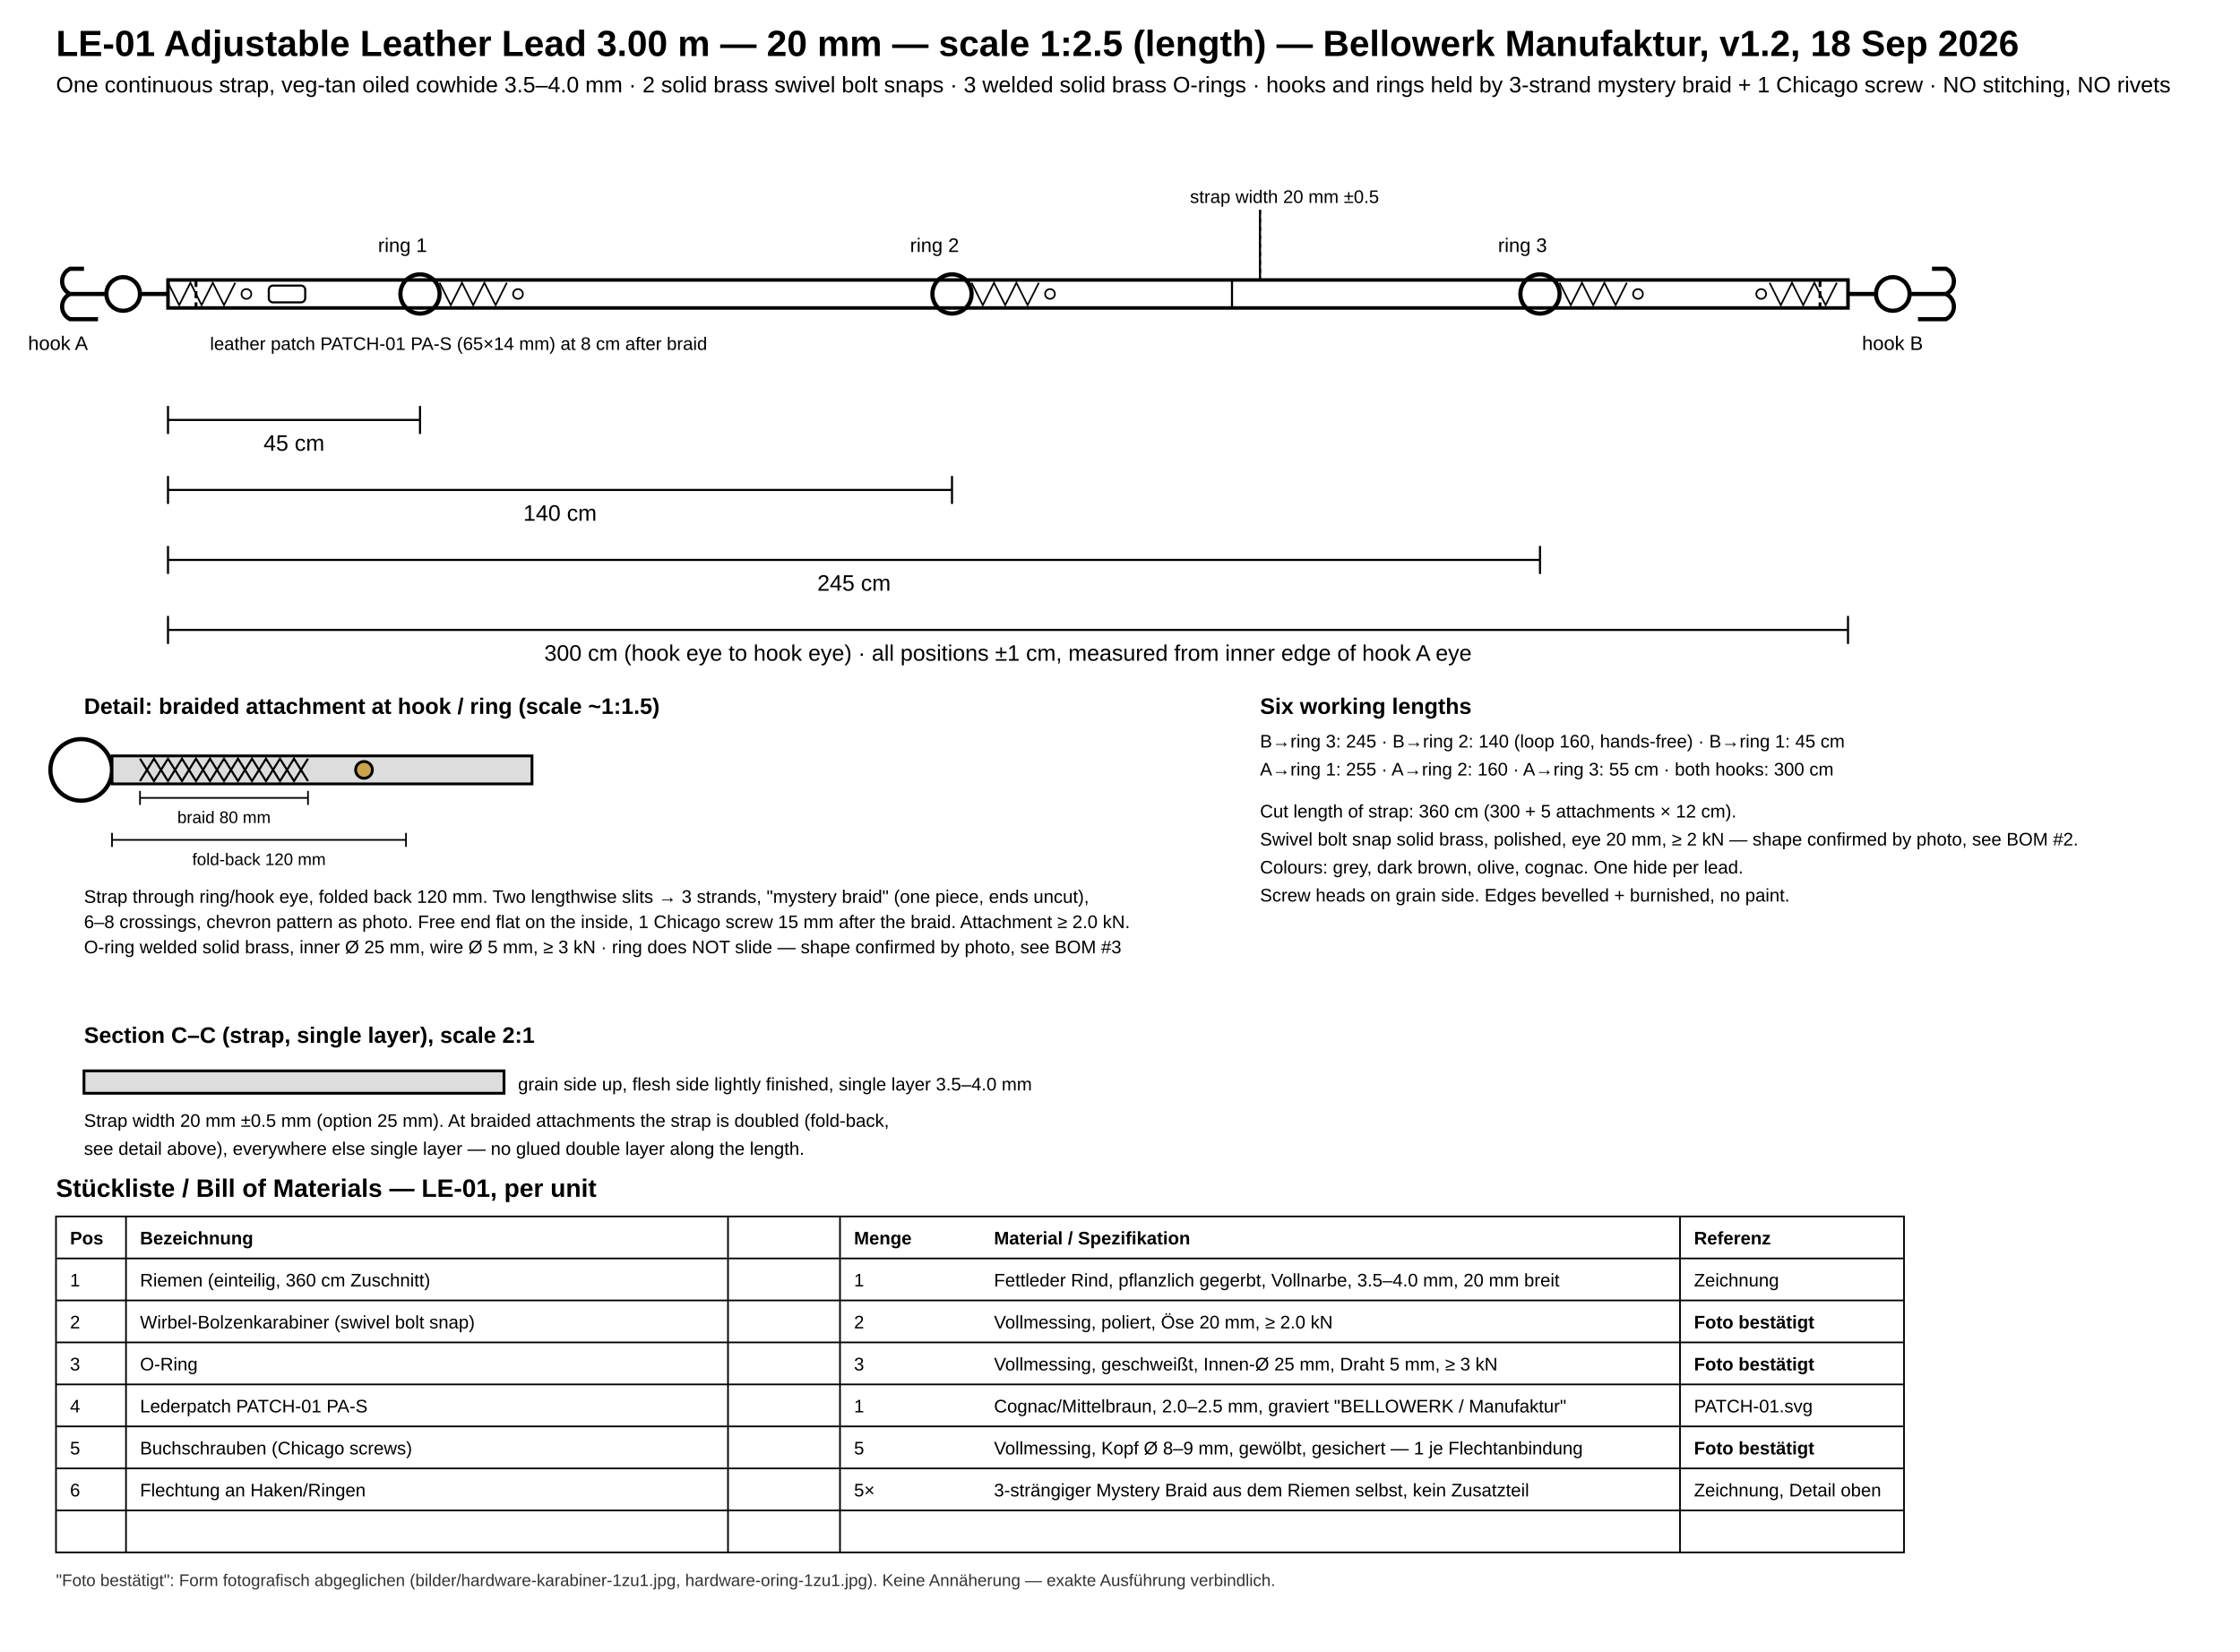
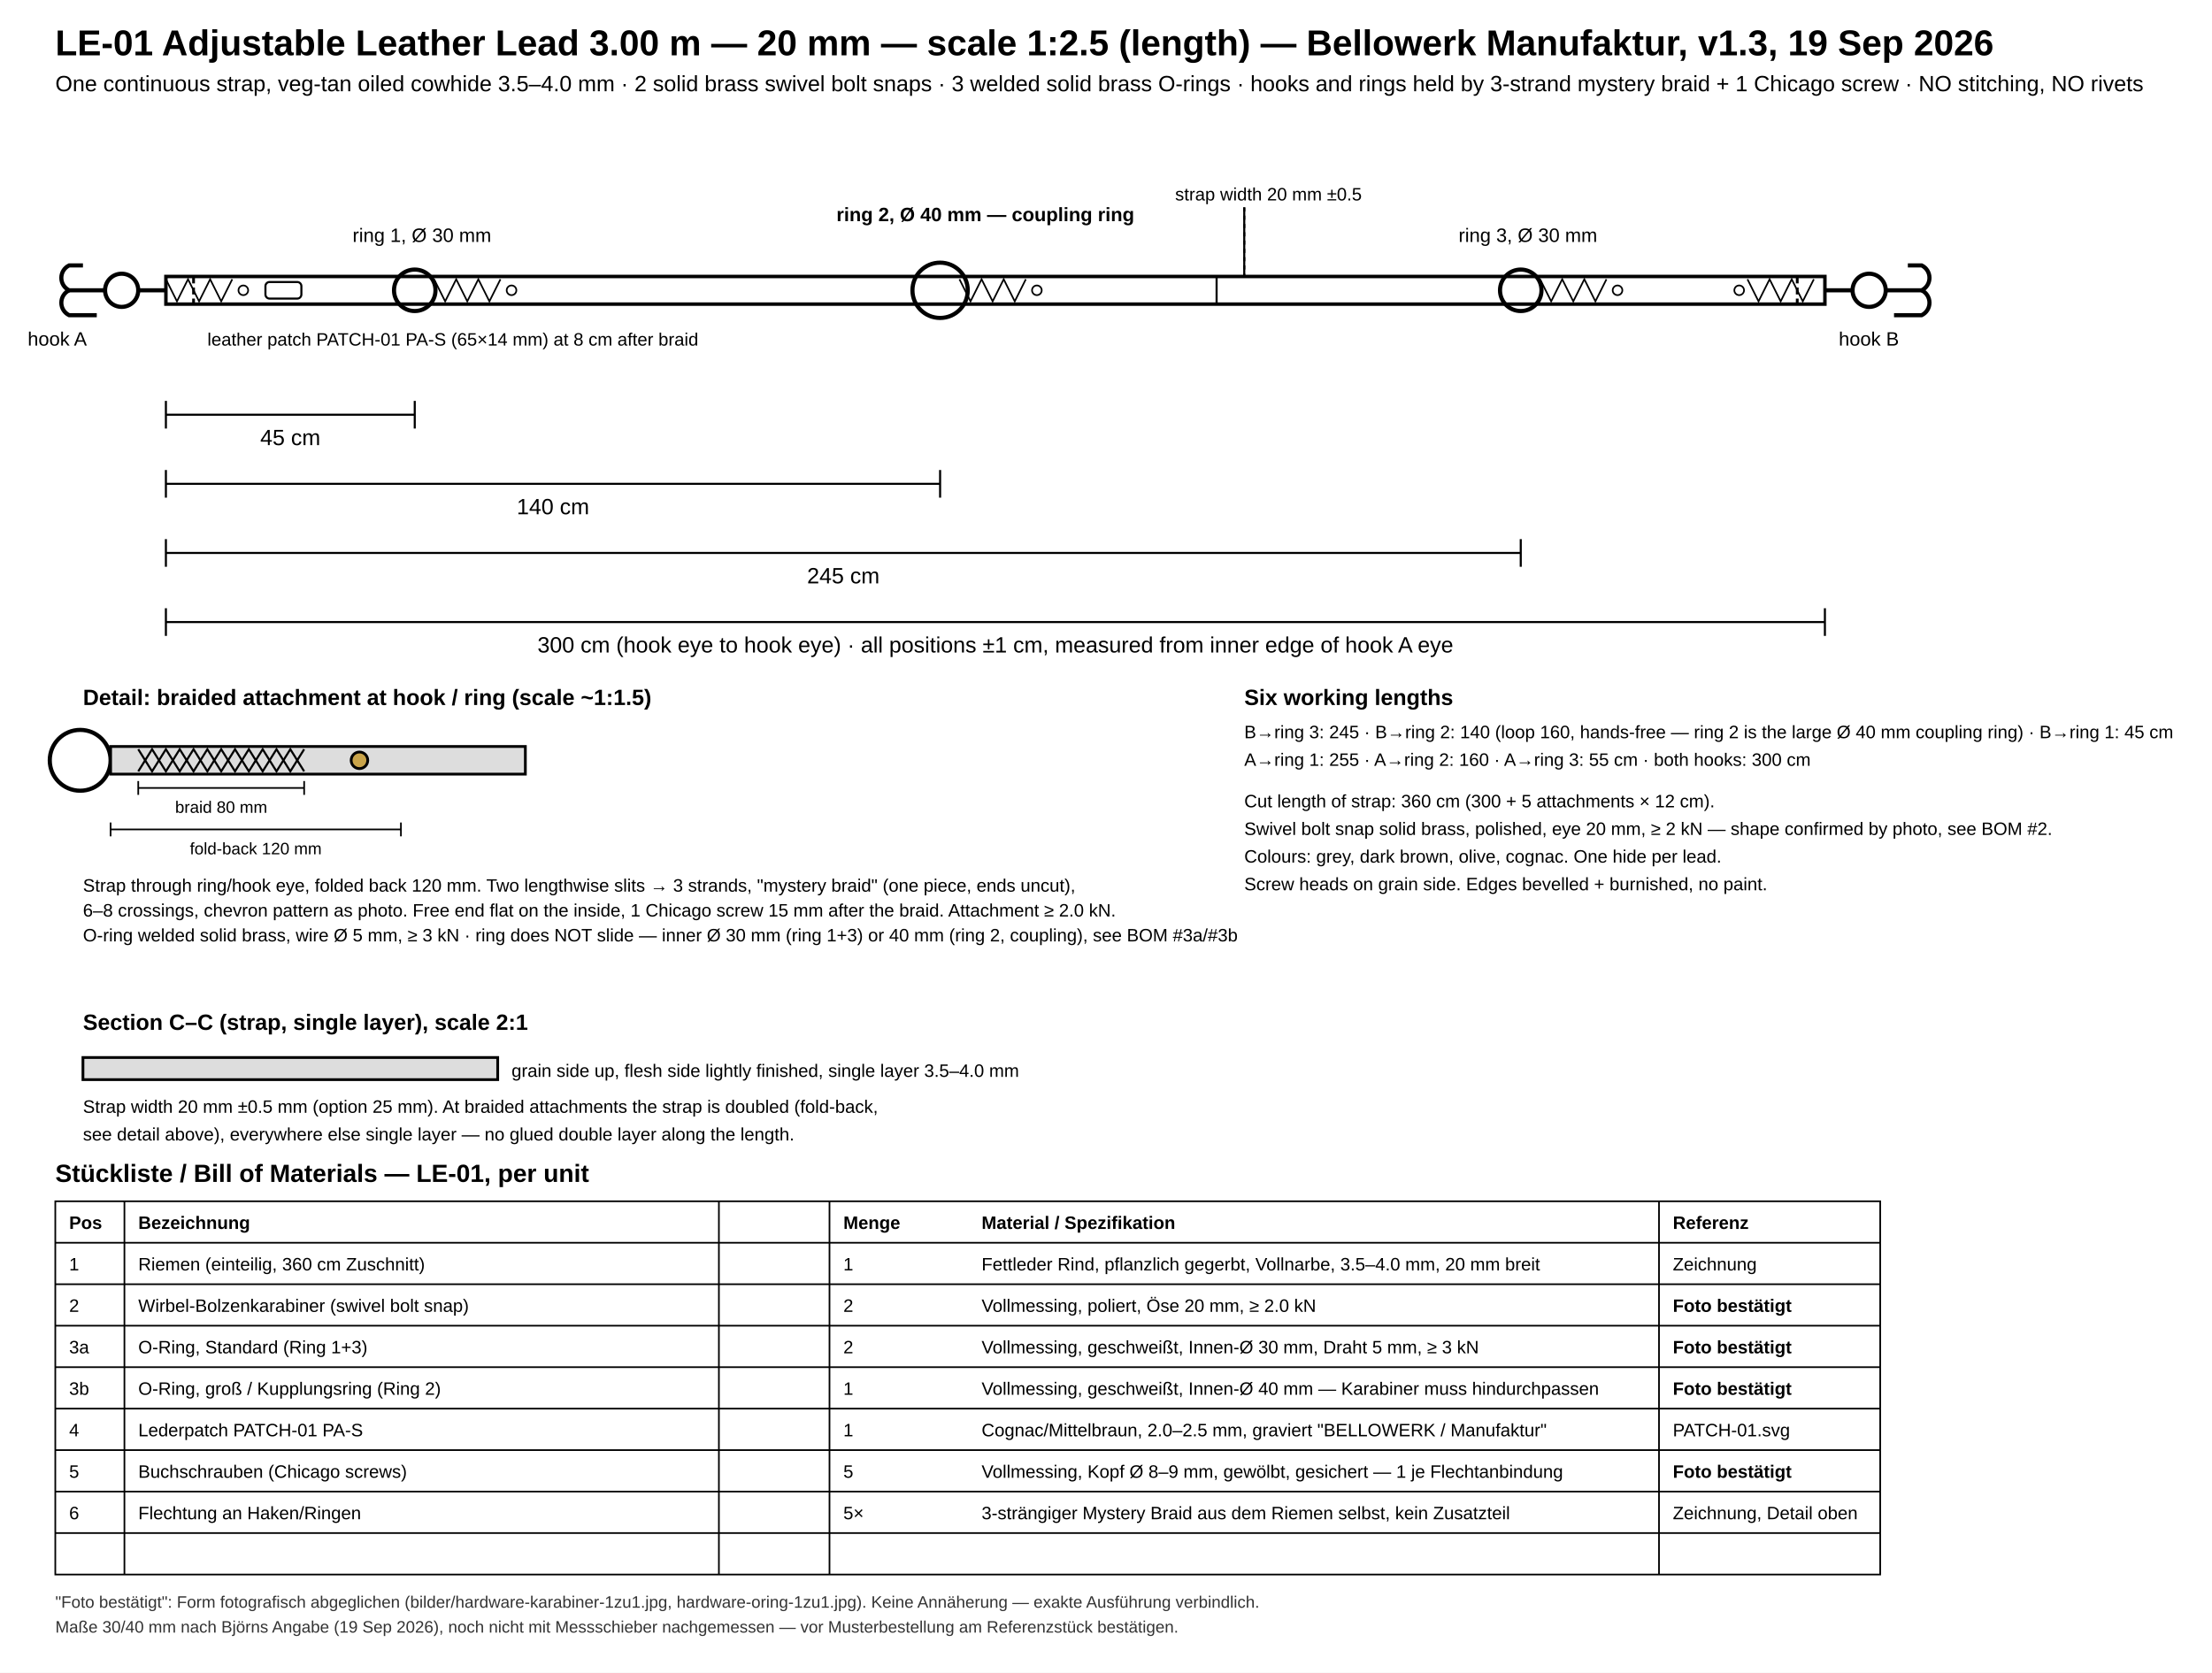
- <svg xmlns="http://www.w3.org/2000/svg" width="1600" height="1180" viewBox="0 0 1600 1180" font-family="Arial, Helvetica, sans-serif" font-size="16" fill="none" stroke="#000" stroke-width="2">
-   <rect x="0" y="0" width="1600" height="1180" fill="#fff" stroke="none" />
-   <text x="40" y="40" font-size="26" font-weight="bold" fill="#000" stroke="none">LE-01 Adjustable Leather Lead 3.00 m — 20 mm — scale 1:2.5 (length) — Bellowerk Manufaktur, v1.2, 18 Sep 2026</text>
+ <svg xmlns="http://www.w3.org/2000/svg" width="1600" height="1210" viewBox="0 0 1600 1210" font-family="Arial, Helvetica, sans-serif" font-size="16" fill="none" stroke="#000" stroke-width="2">
+   <rect x="0" y="0" width="1600" height="1210" fill="#fff" stroke="none" />
+   <text x="40" y="40" font-size="26" font-weight="bold" fill="#000" stroke="none">LE-01 Adjustable Leather Lead 3.00 m — 20 mm — scale 1:2.5 (length) — Bellowerk Manufaktur, v1.3, 19 Sep 2026</text>
  <text x="40" y="66" fill="#000" stroke="none">One continuous strap, veg-tan oiled cowhide 3.5–4.0 mm · 2 solid brass swivel bolt snaps · 3 welded solid brass O-rings · hooks and rings held by 3-strand mystery braid + 1 Chicago screw · NO stitching, NO rivets</text>
  <g id="strap">
    <rect x="120" y="200" width="1200" height="20" stroke-width="2.5" />
    <g transform="translate(120,210)">
      <path d="M 0 0 H -20 A 12 12 0 1 0 -44 0 A 12 12 0 1 0 -20 0" stroke-width="3" />
      <path d="M -44 0 H -70 A 10 10 0 0 1 -70 -18 L -60 -18" stroke-width="3" />
      <path d="M -70 0 A 10 10 0 0 0 -70 18 L -50 18" stroke-width="3" />
    </g>
    <text x="20" y="250" fill="#000" stroke="none" font-size="14">hook A</text>
    <g transform="translate(1320,210)">
      <path d="M 0 0 H 20 A 12 12 0 1 1 44 0 A 12 12 0 1 1 20 0" stroke-width="3" />
      <path d="M 44 0 H 70 A 10 10 0 0 0 70 -18 L 60 -18" stroke-width="3" />
      <path d="M 70 0 A 10 10 0 0 1 70 18 L 50 18" stroke-width="3" />
    </g>
    <text x="1330" y="250" fill="#000" stroke="none" font-size="14">hook B</text>
    <g stroke-dasharray="5 3">
      <line x1="140" y1="200" x2="140" y2="220" />
      <line x1="1300" y1="200" x2="1300" y2="220" />
    </g>
    <g stroke-width="3">
-       <circle cx="300" cy="210" r="14" />
-       <circle cx="680" cy="210" r="14" />
-       <circle cx="1100" cy="210" r="14" />
+       <circle cx="300" cy="210" r="15" />
+       <circle cx="680" cy="210" r="20" />
+       <circle cx="1100" cy="210" r="15" />
    </g>
    <g stroke-width="1.2">
      <path d="M 120 202 l 8 16 l 8 -16 l 8 16 l 8 -16 l 8 16 l 8 -16" />
      <circle cx="176" cy="210" r="3.5" />
      <path d="M 314 202 l 8 16 l 8 -16 l 8 16 l 8 -16 l 8 16 l 8 -16" />
      <circle cx="370" cy="210" r="3.5" />
      <path d="M 694 202 l 8 16 l 8 -16 l 8 16 l 8 -16 l 8 16 l 8 -16" />
      <circle cx="750" cy="210" r="3.5" />
      <path d="M 1114 202 l 8 16 l 8 -16 l 8 16 l 8 -16 l 8 16 l 8 -16" />
      <circle cx="1170" cy="210" r="3.5" />
      <path d="M 1264 202 l 8 16 l 8 -16 l 8 16 l 8 -16 l 8 16 l 8 -16" />
      <circle cx="1258" cy="210" r="3.5" />
    </g>
-     <text x="270" y="180" fill="#000" stroke="none" font-size="14">ring 1</text>
-     <text x="650" y="180" fill="#000" stroke="none" font-size="14">ring 2</text>
-     <text x="1070" y="180" fill="#000" stroke="none" font-size="14">ring 3</text>
+     <text x="255" y="175" fill="#000" stroke="none" font-size="14">ring 1, Ø 30 mm</text>
+     <text x="605" y="160" fill="#000" stroke="none" font-size="14" font-weight="bold">ring 2, Ø 40 mm — coupling ring</text>
+     <text x="1055" y="175" fill="#000" stroke="none" font-size="14">ring 3, Ø 30 mm</text>
    <rect x="192" y="204" width="26" height="12" rx="3" stroke-width="1.5" />
    <text x="150" y="250" fill="#000" stroke="none" font-size="13">leather patch PATCH-01 PA-S (65×14 mm) at 8 cm after braid</text>
  </g>
  <g stroke-width="1.5">
    <line x1="120" y1="300" x2="300" y2="300" />
    <line x1="120" y1="290" x2="120" y2="310" />
    <line x1="300" y1="290" x2="300" y2="310" />
    <text x="210" y="322" text-anchor="middle" fill="#000" stroke="none">45 cm</text>
    <line x1="120" y1="350" x2="680" y2="350" />
    <line x1="680" y1="340" x2="680" y2="360" />
    <line x1="120" y1="340" x2="120" y2="360" />
    <text x="400" y="372" text-anchor="middle" fill="#000" stroke="none">140 cm</text>
    <line x1="120" y1="400" x2="1100" y2="400" />
    <line x1="1100" y1="390" x2="1100" y2="410" />
    <line x1="120" y1="390" x2="120" y2="410" />
    <text x="610" y="422" text-anchor="middle" fill="#000" stroke="none">245 cm</text>
    <line x1="120" y1="450" x2="1320" y2="450" />
    <line x1="1320" y1="440" x2="1320" y2="460" />
    <line x1="120" y1="440" x2="120" y2="460" />
    <text x="720" y="472" text-anchor="middle" fill="#000" stroke="none">300 cm (hook eye to hook eye) · all positions ±1 cm, measured from inner edge of hook A eye</text>
    <line x1="900" y1="150" x2="900" y2="200" />
    <line x1="900" y1="150" x2="900" y2="200" stroke-dasharray="3 3" />
    <line x1="880" y1="200" x2="880" y2="220" />
    <line x1="872" y1="200" x2="888" y2="200" />
    <line x1="872" y1="220" x2="888" y2="220" />
    <text x="850" y="145" fill="#000" stroke="none" font-size="13">strap width 20 mm ±0.5</text>
  </g>
  <g transform="translate(60,510)">
    <text x="0" y="0" fill="#000" stroke="none" font-weight="bold">Detail: braided attachment at hook / ring (scale ~1:1.5)</text>
    <circle cx="-2" cy="40" r="22" stroke-width="3" />
    <rect x="20" y="30" width="300" height="20" fill="#ddd" stroke="#000" />
    <path d="M 40 32 l 10 16 l 10 -16 l 10 16 l 10 -16 l 10 16 l 10 -16 l 10 16 l 10 -16 l 10 16 l 10 -16 l 10 16 l 10 -16" stroke-width="1.5" />
    <path d="M 40 48 l 10 -16 l 10 16 l 10 -16 l 10 16 l 10 -16 l 10 16 l 10 -16 l 10 16 l 10 -16 l 10 16 l 10 -16 l 10 16" stroke-width="1.5" />
    <circle cx="200" cy="40" r="6" fill="#c9a44a" stroke="#000" />
    <line x1="40" y1="60" x2="160" y2="60" stroke-width="1.2" />
    <line x1="40" y1="55" x2="40" y2="65" stroke-width="1.2" />
    <line x1="160" y1="55" x2="160" y2="65" stroke-width="1.2" />
    <text x="100" y="78" text-anchor="middle" fill="#000" stroke="none" font-size="12">braid 80 mm</text>
    <line x1="20" y1="90" x2="230" y2="90" stroke-width="1.2" />
    <line x1="20" y1="85" x2="20" y2="95" stroke-width="1.2" />
    <line x1="230" y1="85" x2="230" y2="95" stroke-width="1.2" />
    <text x="125" y="108" text-anchor="middle" fill="#000" stroke="none" font-size="12">fold-back 120 mm</text>
    <text x="0" y="135" fill="#000" stroke="none" font-size="13">Strap through ring/hook eye, folded back 120 mm. Two lengthwise slits → 3 strands, "mystery braid" (one piece, ends uncut),</text>
    <text x="0" y="153" fill="#000" stroke="none" font-size="13">6–8 crossings, chevron pattern as photo. Free end flat on the inside, 1 Chicago screw 15 mm after the braid. Attachment ≥ 2.0 kN.</text>
-     <text x="0" y="171" fill="#000" stroke="none" font-size="13">O-ring welded solid brass, inner Ø 25 mm, wire Ø 5 mm, ≥ 3 kN · ring does NOT slide — shape confirmed by photo, see BOM #3</text>
+     <text x="0" y="171" fill="#000" stroke="none" font-size="13">O-ring welded solid brass, wire Ø 5 mm, ≥ 3 kN · ring does NOT slide — inner Ø 30 mm (ring 1+3) or 40 mm (ring 2, coupling), see BOM #3a/#3b</text>
  </g>
  <g transform="translate(900,510)">
    <text x="0" y="0" fill="#000" stroke="none" font-weight="bold">Six working lengths</text>
-     <text x="0" y="24" fill="#000" stroke="none" font-size="13">B→ring 3: 245 · B→ring 2: 140 (loop 160, hands-free) · B→ring 1: 45 cm</text>
+     <text x="0" y="24" fill="#000" stroke="none" font-size="13">B→ring 3: 245 · B→ring 2: 140 (loop 160, hands-free — ring 2 is the large Ø 40 mm coupling ring) · B→ring 1: 45 cm</text>
    <text x="0" y="44" fill="#000" stroke="none" font-size="13">A→ring 1: 255 · A→ring 2: 160 · A→ring 3: 55 cm · both hooks: 300 cm</text>
    <text x="0" y="74" fill="#000" stroke="none" font-size="13">Cut length of strap: 360 cm (300 + 5 attachments × 12 cm).</text>
    <text x="0" y="94" fill="#000" stroke="none" font-size="13">Swivel bolt snap solid brass, polished, eye 20 mm, ≥ 2 kN — shape confirmed by photo, see BOM #2.</text>
    <text x="0" y="114" fill="#000" stroke="none" font-size="13">Colours: grey, dark brown, olive, cognac. One hide per lead.</text>
    <text x="0" y="134" fill="#000" stroke="none" font-size="13">Screw heads on grain side. Edges bevelled + burnished, no paint.</text>
  </g>
  <g transform="translate(60,745)">
    <text x="0" y="0" fill="#000" stroke="none" font-weight="bold">Section C–C (strap, single layer), scale 2:1</text>
    <rect x="0" y="20" width="300" height="16" fill="#ddd" />
    <text x="310" y="34" fill="#000" stroke="none" font-size="13">grain side up, flesh side lightly finished, single layer 3.5–4.0 mm</text>
    <text x="0" y="60" fill="#000" stroke="none" font-size="13">Strap width 20 mm ±0.5 mm (option 25 mm). At braided attachments the strap is doubled (fold-back,</text>
    <text x="0" y="80" fill="#000" stroke="none" font-size="13">see detail above), everywhere else single layer — no glued double layer along the length.</text>
  </g>
  <g transform="translate(40,855)">
    <text x="0" y="0" font-size="18" font-weight="bold" fill="#000" stroke="none">Stückliste / Bill of Materials — LE-01, per unit</text>
    <g stroke="#000" stroke-width="1.2">
-       <rect x="0" y="14" width="1320" height="240" fill="none" />
+       <rect x="0" y="14" width="1320" height="270" fill="none" />
      <line x1="0" y1="44" x2="1320" y2="44" />
-       <line x1="50" y1="14" x2="50" y2="254" />
-       <line x1="480" y1="14" x2="480" y2="254" />
-       <line x1="560" y1="14" x2="560" y2="254" />
-       <line x1="1160" y1="14" x2="1160" y2="254" />
+       <line x1="50" y1="14" x2="50" y2="284" />
+       <line x1="480" y1="14" x2="480" y2="284" />
+       <line x1="560" y1="14" x2="560" y2="284" />
+       <line x1="1160" y1="14" x2="1160" y2="284" />
      <line x1="0" y1="74" x2="1320" y2="74" />
      <line x1="0" y1="104" x2="1320" y2="104" />
      <line x1="0" y1="134" x2="1320" y2="134" />
      <line x1="0" y1="164" x2="1320" y2="164" />
      <line x1="0" y1="194" x2="1320" y2="194" />
      <line x1="0" y1="224" x2="1320" y2="224" />
+       <line x1="0" y1="254" x2="1320" y2="254" />
    </g>
    <g font-size="13" fill="#000" stroke="none">
      <text x="10" y="34" font-weight="bold">Pos</text>
      <text x="60" y="34" font-weight="bold">Bezeichnung</text>
      <text x="570" y="34" font-weight="bold">Menge</text>
      <text x="670" y="34" font-weight="bold">Material / Spezifikation</text>
      <text x="1170" y="34" font-weight="bold">Referenz</text>
      <text x="10" y="64">1</text>
      <text x="60" y="64">Riemen (einteilig, 360 cm Zuschnitt)</text>
      <text x="570" y="64">1</text>
      <text x="670" y="64">Fettleder Rind, pflanzlich gegerbt, Vollnarbe, 3.5–4.0 mm, 20 mm breit</text>
      <text x="1170" y="64">Zeichnung</text>
      <text x="10" y="94">2</text>
      <text x="60" y="94">Wirbel-Bolzenkarabiner (swivel bolt snap)</text>
      <text x="570" y="94">2</text>
      <text x="670" y="94">Vollmessing, poliert, Öse 20 mm, ≥ 2.0 kN</text>
      <text x="1170" y="94" font-weight="bold">Foto bestätigt</text>
-       <text x="10" y="124">3</text>
-       <text x="60" y="124">O-Ring</text>
-       <text x="570" y="124">3</text>
-       <text x="670" y="124">Vollmessing, geschweißt, Innen-Ø 25 mm, Draht 5 mm, ≥ 3 kN</text>
+       <text x="10" y="124">3a</text>
+       <text x="60" y="124">O-Ring, Standard (Ring 1+3)</text>
+       <text x="570" y="124">2</text>
+       <text x="670" y="124">Vollmessing, geschweißt, Innen-Ø 30 mm, Draht 5 mm, ≥ 3 kN</text>
      <text x="1170" y="124" font-weight="bold">Foto bestätigt</text>
-       <text x="10" y="154">4</text>
-       <text x="60" y="154">Lederpatch PATCH-01 PA-S</text>
+       <text x="10" y="154">3b</text>
+       <text x="60" y="154">O-Ring, groß / Kupplungsring (Ring 2)</text>
      <text x="570" y="154">1</text>
-       <text x="670" y="154">Cognac/Mittelbraun, 2.0–2.5 mm, graviert "BELLOWERK / Manufaktur"</text>
-       <text x="1170" y="154">PATCH-01.svg</text>
-       <text x="10" y="184">5</text>
-       <text x="60" y="184">Buchschrauben (Chicago screws)</text>
-       <text x="570" y="184">5</text>
-       <text x="670" y="184">Vollmessing, Kopf Ø 8–9 mm, gewölbt, gesichert — 1 je Flechtanbindung</text>
-       <text x="1170" y="184" font-weight="bold">Foto bestätigt</text>
-       <text x="10" y="214">6</text>
-       <text x="60" y="214">Flechtung an Haken/Ringen</text>
-       <text x="570" y="214">5×</text>
-       <text x="670" y="214">3-strängiger Mystery Braid aus dem Riemen selbst, kein Zusatzteil</text>
-       <text x="1170" y="214">Zeichnung, Detail oben</text>
+       <text x="670" y="154">Vollmessing, geschweißt, Innen-Ø 40 mm — Karabiner muss hindurchpassen</text>
+       <text x="1170" y="154" font-weight="bold">Foto bestätigt</text>
+       <text x="10" y="184">4</text>
+       <text x="60" y="184">Lederpatch PATCH-01 PA-S</text>
+       <text x="570" y="184">1</text>
+       <text x="670" y="184">Cognac/Mittelbraun, 2.0–2.5 mm, graviert "BELLOWERK / Manufaktur"</text>
+       <text x="1170" y="184">PATCH-01.svg</text>
+       <text x="10" y="214">5</text>
+       <text x="60" y="214">Buchschrauben (Chicago screws)</text>
+       <text x="570" y="214">5</text>
+       <text x="670" y="214">Vollmessing, Kopf Ø 8–9 mm, gewölbt, gesichert — 1 je Flechtanbindung</text>
+       <text x="1170" y="214" font-weight="bold">Foto bestätigt</text>
+       <text x="10" y="244">6</text>
+       <text x="60" y="244">Flechtung an Haken/Ringen</text>
+       <text x="570" y="244">5×</text>
+       <text x="670" y="244">3-strängiger Mystery Braid aus dem Riemen selbst, kein Zusatzteil</text>
+       <text x="1170" y="244">Zeichnung, Detail oben</text>
    </g>
-     <text x="0" y="278" font-size="12" fill="#333" stroke="none">"Foto bestätigt": Form fotografisch abgeglichen (bilder/hardware-karabiner-1zu1.jpg, hardware-oring-1zu1.jpg). Keine Annäherung — exakte Ausführung verbindlich.</text>
+     <text x="0" y="308" font-size="12" fill="#333" stroke="none">"Foto bestätigt": Form fotografisch abgeglichen (bilder/hardware-karabiner-1zu1.jpg, hardware-oring-1zu1.jpg). Keine Annäherung — exakte Ausführung verbindlich.</text>
+     <text x="0" y="326" font-size="12" fill="#333" stroke="none">Maße 30/40 mm nach Björns Angabe (19 Sep 2026), noch nicht mit Messschieber nachgemessen — vor Musterbestellung am Referenzstück bestätigen.</text>
  </g>
</svg>
